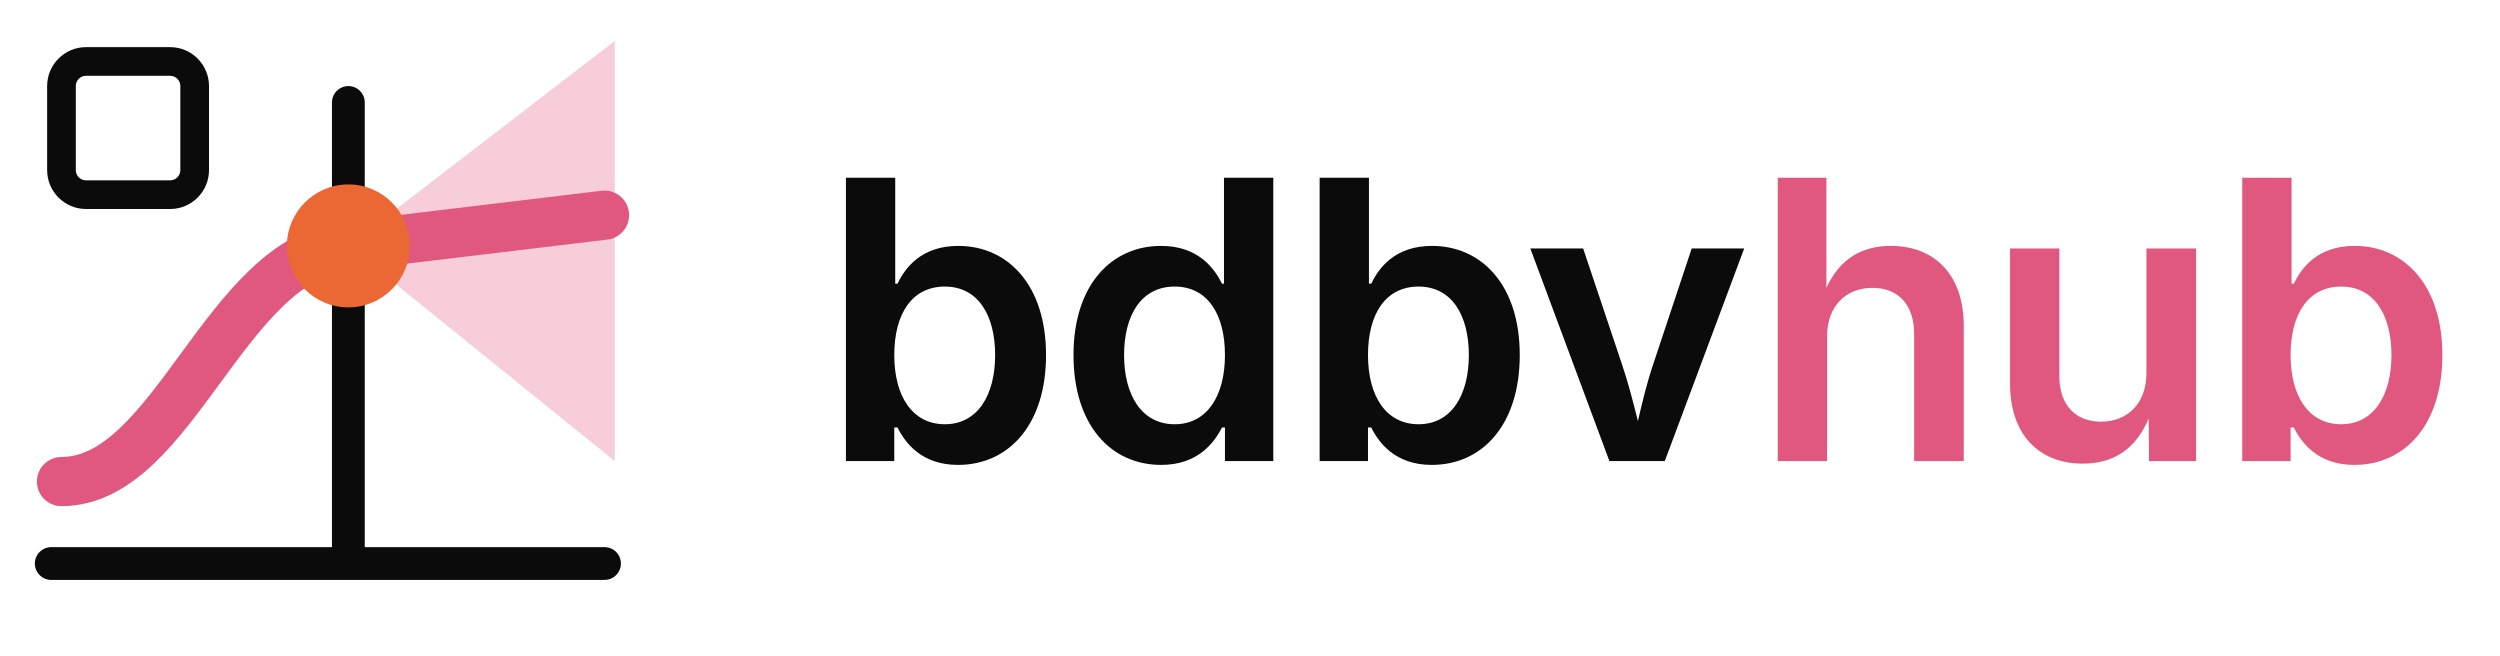
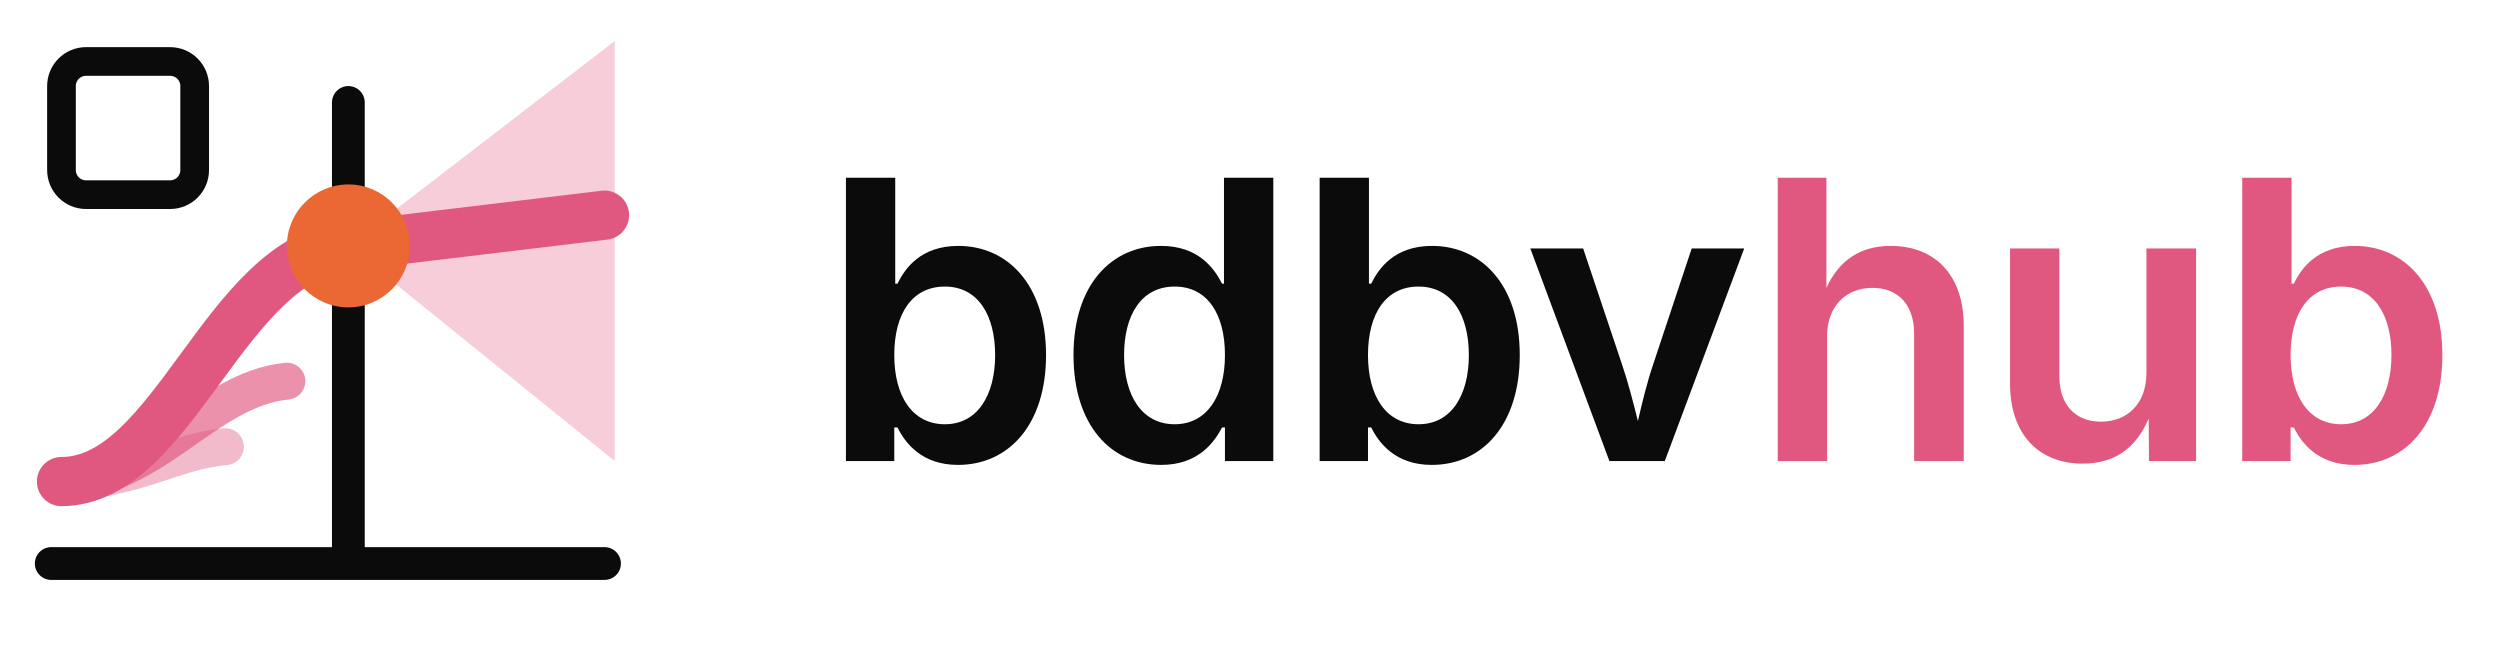
<svg xmlns="http://www.w3.org/2000/svg" viewBox="0 0 122 32" role="img">
  <path d="M17 12L30 2V22.5Z" fill="#e0577f" fill-opacity="0.3" />
  <path d="M17 12L29.5 10.5" fill="none" stroke="#e0577f" stroke-width="2.4" stroke-linecap="round" />
  <path stroke="#0b0b0b" d="M2.5 27.5H29.5M17 5V27.5" fill="none" stroke-width="1.6" stroke-linecap="round" />
+   <path d="M3 23.5C6.5 23.5 8.5 22 11 21.8" fill="none" stroke="#e0577f" stroke-opacity="0.4" stroke-width="1.8" stroke-linecap="round" />
+   <path d="M3 23.5C7.5 23.5 10 19 14 18.6" fill="none" stroke="#e0577f" stroke-opacity="0.65" stroke-width="1.8" stroke-linecap="round" />
  <path d="M3 23.5C8.5 23.5 11 12.5 17 12" fill="none" stroke="#e0577f" stroke-width="2.4" stroke-linecap="round" />
  <circle cx="17" cy="12" r="3" fill="#eb6834" />
  <rect x="3" y="3" width="6.5" height="6.5" rx="1.2" fill="none" stroke="#0b0b0b" stroke-width="1.4" />
  <text x="40" y="22.5" fill="#0b0b0b" font-family="Inter, 'Helvetica Neue', Helvetica, Arial, sans-serif" font-size="19" font-weight="600" letter-spacing="-0.3" textLength="78" lengthAdjust="spacingAndGlyphs">bdbv<tspan fill="#e0577f">hub</tspan>
  </text>
</svg>
